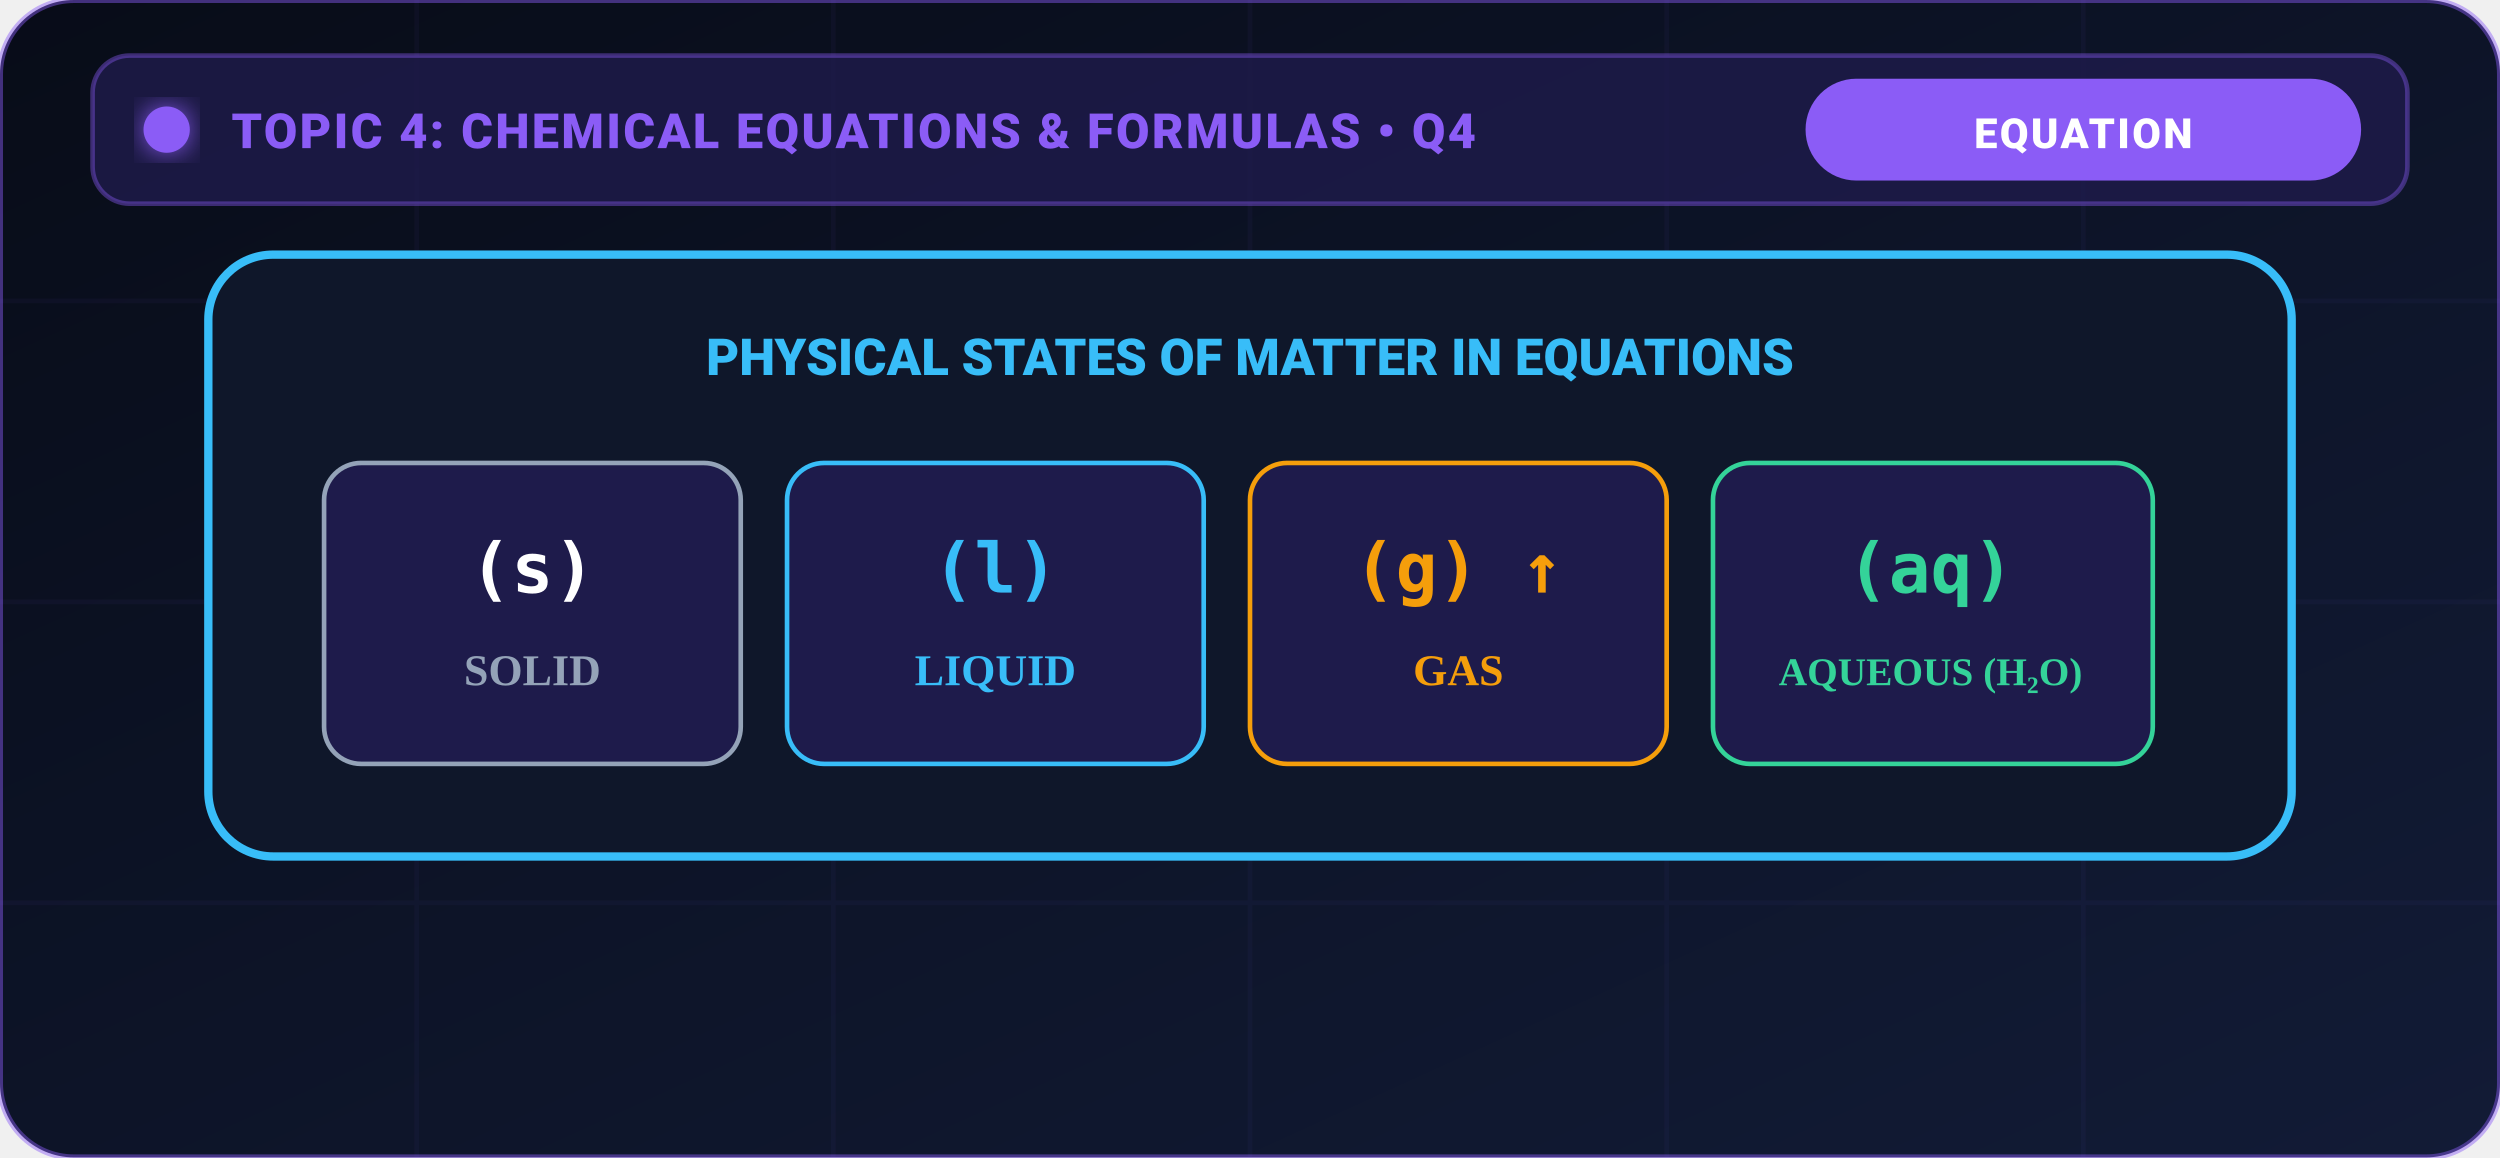
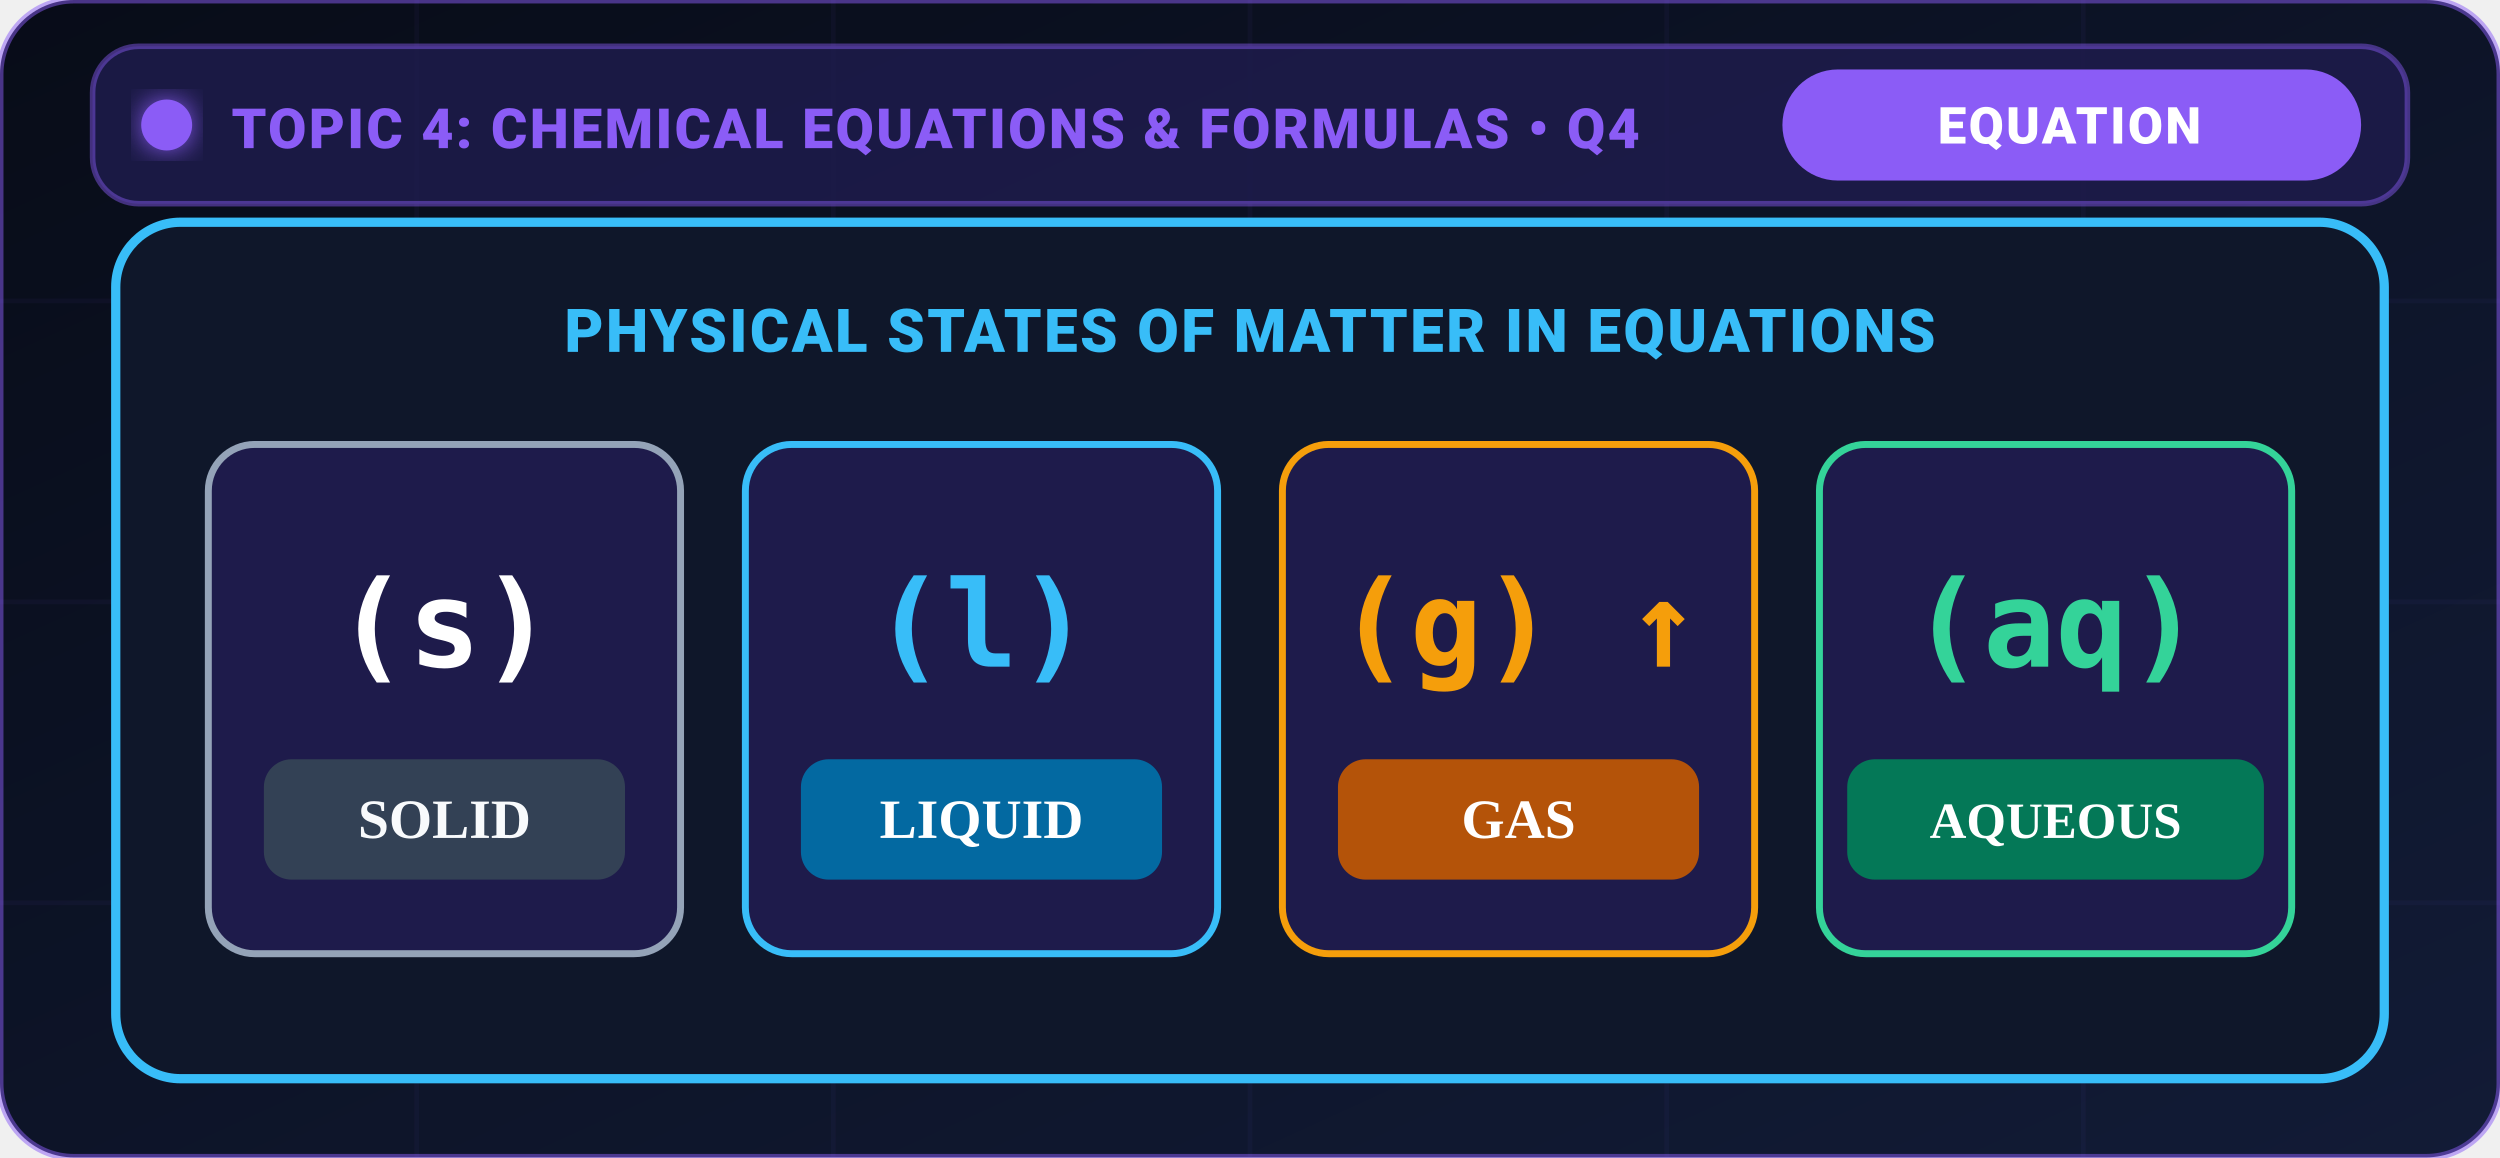
<svg xmlns="http://www.w3.org/2000/svg" viewBox="0 0 540 250" width="100%" height="100%">
  <defs>
    <linearGradient id="bg_t4_4" x1="0%" y1="0%" x2="100%" y2="100%">
      <stop offset="0%" stop-color="#080c18" />
      <stop offset="50%" stop-color="#0d1428" />
      <stop offset="100%" stop-color="#121b36" />
    </linearGradient>
    <filter id="glow_t4_4" x="-20%" y="-20%" width="140%" height="140%">
      <feGaussianBlur stdDeviation="3" result="blur" />
      <feComposite in="SourceGraphic" in2="blur" operator="over" />
    </filter>
  </defs>
-   <rect width="540" height="250" rx="16" fill="url(#bg_t4_4)" stroke="#8b5cf6" stroke-width="1.3" stroke-opacity="0.45" />
+   <rect width="540" height="250" rx="16" fill="url(#bg_t4_4)" stroke="#8b5cf6" stroke-width="1.5" stroke-opacity="0.5" />
  <g opacity="0.04" stroke="#8b5cf6" stroke-width="1">
    <line x1="90" y1="0" x2="90" y2="250" />
    <line x1="180" y1="0" x2="180" y2="250" />
    <line x1="270" y1="0" x2="270" y2="250" />
    <line x1="360" y1="0" x2="360" y2="250" />
    <line x1="450" y1="0" x2="450" y2="250" />
    <line x1="0" y1="65" x2="540" y2="65" />
    <line x1="0" y1="130" x2="540" y2="130" />
    <line x1="0" y1="195" x2="540" y2="195" />
  </g>
-   <rect x="20" y="12" width="500" height="32" rx="8" fill="#1e1b4b" fill-opacity="0.8" stroke="#8b5cf6" stroke-width="1" stroke-opacity="0.4" />
-   <circle cx="36" cy="28" r="5" fill="#8b5cf6" filter="url(#glow_t4_4)" />
-   <text x="50" y="32" fill="#8b5cf6" font-family="'Segoe UI', Roboto, sans-serif" font-size="10.5" font-weight="900" letter-spacing="0.5">TOPIC 4: CHEMICAL EQUATIONS &amp; FORMULAS • Q4</text>
-   <rect x="390" y="17" width="120" height="22" rx="11" fill="#8b5cf6" />
-   <text x="450" y="32" fill="#ffffff" font-family="'Segoe UI', Roboto, sans-serif" font-size="9" font-weight="900" text-anchor="middle" letter-spacing="0.5">EQUATION</text>
-   <g transform="translate(45, 55)">
-     <rect x="0" y="0" width="450" height="130" rx="14" fill="#0f172a" stroke="#38bdf8" stroke-width="1.8" />
-     <text x="225" y="26" fill="#38bdf8" font-family="'Segoe UI', Roboto, sans-serif" font-size="11" font-weight="900" text-anchor="middle">PHYSICAL STATES OF MATTER IN EQUATIONS</text>
-     <g transform="translate(25, 45)">
-       <rect x="0" y="0" width="90" height="65" rx="8" fill="#1e1b4b" stroke="#94a3b8" stroke-width="1" />
-       <text x="45" y="28" fill="#ffffff" font-family="'Consolas', monospace" font-size="15" font-weight="900" text-anchor="middle">(s)</text>
-       <text x="45" y="48" fill="#94a3b8" font-size="9.5" font-weight="bold" text-anchor="middle">SOLID</text>
-     </g>
-     <g transform="translate(125, 45)">
-       <rect x="0" y="0" width="90" height="65" rx="8" fill="#1e1b4b" stroke="#38bdf8" stroke-width="1" />
-       <text x="45" y="28" fill="#38bdf8" font-family="'Consolas', monospace" font-size="15" font-weight="900" text-anchor="middle">(l)</text>
-       <text x="45" y="48" fill="#38bdf8" font-size="9.5" font-weight="bold" text-anchor="middle">LIQUID</text>
-     </g>
-     <g transform="translate(225, 45)">
-       <rect x="0" y="0" width="90" height="65" rx="8" fill="#1e1b4b" stroke="#f59e0b" stroke-width="1" />
-       <text x="45" y="28" fill="#f59e0b" font-family="'Consolas', monospace" font-size="15" font-weight="900" text-anchor="middle">(g) ↑</text>
-       <text x="45" y="48" fill="#f59e0b" font-size="9.5" font-weight="bold" text-anchor="middle">GAS</text>
-     </g>
-     <g transform="translate(325, 45)">
-       <rect x="0" y="0" width="95" height="65" rx="8" fill="#1e1b4b" stroke="#34d399" stroke-width="1" />
-       <text x="47" y="28" fill="#34d399" font-family="'Consolas', monospace" font-size="15" font-weight="900" text-anchor="middle">(aq)</text>
-       <text x="47" y="48" fill="#34d399" font-size="8.5" font-weight="bold" text-anchor="middle">AQUEOUS (H₂O)</text>
+   <rect x="20" y="10" width="500" height="34" rx="10" fill="#1e1b4b" fill-opacity="0.85" stroke="#8b5cf6" stroke-width="1.2" stroke-opacity="0.45" />
+   <circle cx="36" cy="27" r="5.5" fill="#8b5cf6" filter="url(#glow_t4_4)" />
+   <text x="50" y="32" fill="#8b5cf6" font-family="'Segoe UI', Roboto, sans-serif" font-size="12" font-weight="900" letter-spacing="0.5">TOPIC 4: CHEMICAL EQUATIONS &amp; FORMULAS • Q4</text>
+   <rect x="385" y="15" width="125" height="24" rx="12" fill="#8b5cf6" />
+   <text x="447" y="31" fill="#ffffff" font-family="'Segoe UI', Roboto, sans-serif" font-size="11" font-weight="900" text-anchor="middle" letter-spacing="0.5">EQUATION</text>
+   <g transform="translate(25, 48)">
+     <rect x="0" y="0" width="490" height="185" rx="14" fill="#0f172a" stroke="#38bdf8" stroke-width="2" />
+     <text x="245" y="28" fill="#38bdf8" font-family="'Segoe UI', Roboto, sans-serif" font-size="13" font-weight="900" text-anchor="middle" letter-spacing="0.5">PHYSICAL STATES OF MATTER IN EQUATIONS</text>
+     <g transform="translate(20, 48)">
+       <g transform="translate(0, 0)">
+         <rect x="0" y="0" width="102" height="110" rx="10" fill="#1e1b4b" stroke="#94a3b8" stroke-width="1.5" />
+         <text x="51" y="48" fill="#ffffff" font-family="'Consolas', monospace" font-size="26" font-weight="900" text-anchor="middle">(s)</text>
+         <rect x="12" y="68" width="78" height="26" rx="6" fill="#334155" />
+         <text x="51" y="85" fill="#f8fafc" font-size="12" font-weight="900" text-anchor="middle">SOLID</text>
+       </g>
+       <g transform="translate(116, 0)">
+         <rect x="0" y="0" width="102" height="110" rx="10" fill="#1e1b4b" stroke="#38bdf8" stroke-width="1.5" />
+         <text x="51" y="48" fill="#38bdf8" font-family="'Consolas', monospace" font-size="26" font-weight="900" text-anchor="middle">(l)</text>
+         <rect x="12" y="68" width="78" height="26" rx="6" fill="#0369a1" />
+         <text x="51" y="85" fill="#ffffff" font-size="12" font-weight="900" text-anchor="middle">LIQUID</text>
+       </g>
+       <g transform="translate(232, 0)">
+         <rect x="0" y="0" width="102" height="110" rx="10" fill="#1e1b4b" stroke="#f59e0b" stroke-width="1.5" />
+         <text x="51" y="48" fill="#f59e0b" font-family="'Consolas', monospace" font-size="26" font-weight="900" text-anchor="middle">(g) ↑</text>
+         <rect x="12" y="68" width="78" height="26" rx="6" fill="#b45309" />
+         <text x="51" y="85" fill="#ffffff" font-size="12" font-weight="900" text-anchor="middle">GAS</text>
+       </g>
+       <g transform="translate(348, 0)">
+         <rect x="0" y="0" width="102" height="110" rx="10" fill="#1e1b4b" stroke="#34d399" stroke-width="1.5" />
+         <text x="51" y="48" fill="#34d399" font-family="'Consolas', monospace" font-size="26" font-weight="900" text-anchor="middle">(aq)</text>
+         <rect x="6" y="68" width="90" height="26" rx="6" fill="#047857" />
+         <text x="51" y="85" fill="#ffffff" font-size="11" font-weight="900" text-anchor="middle">AQUEOUS</text>
+       </g>
    </g>
  </g>
</svg>
